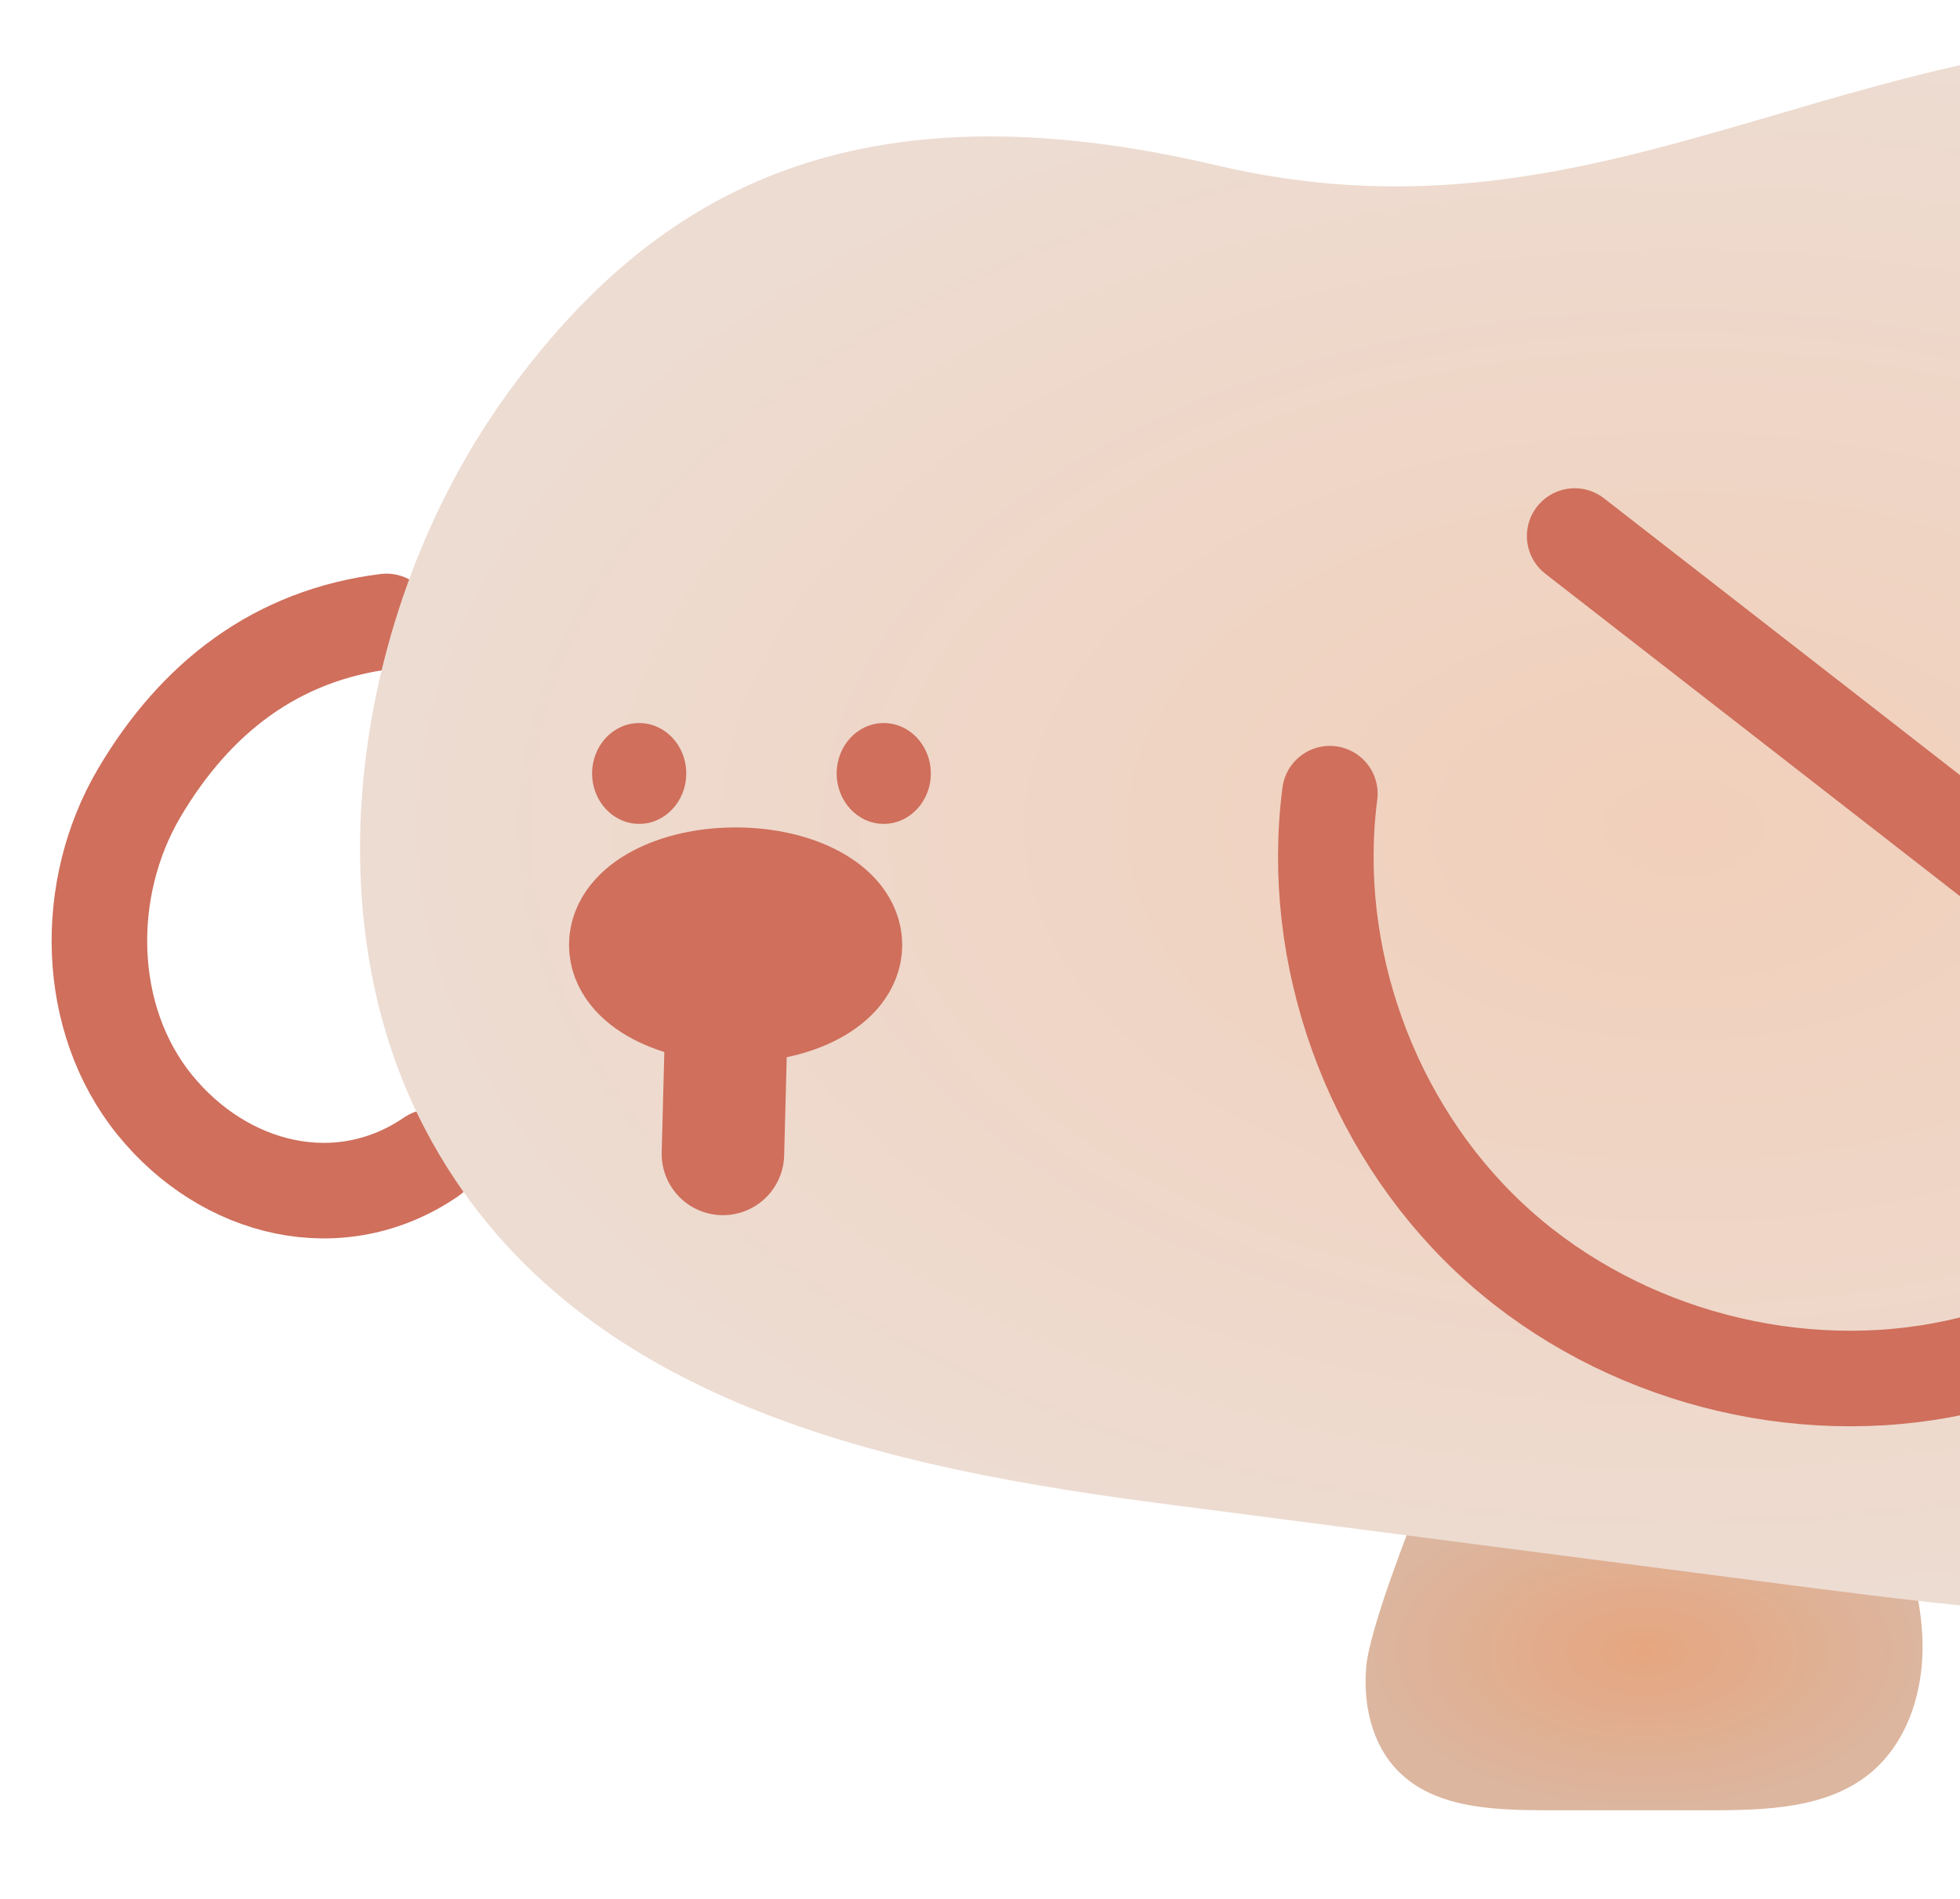
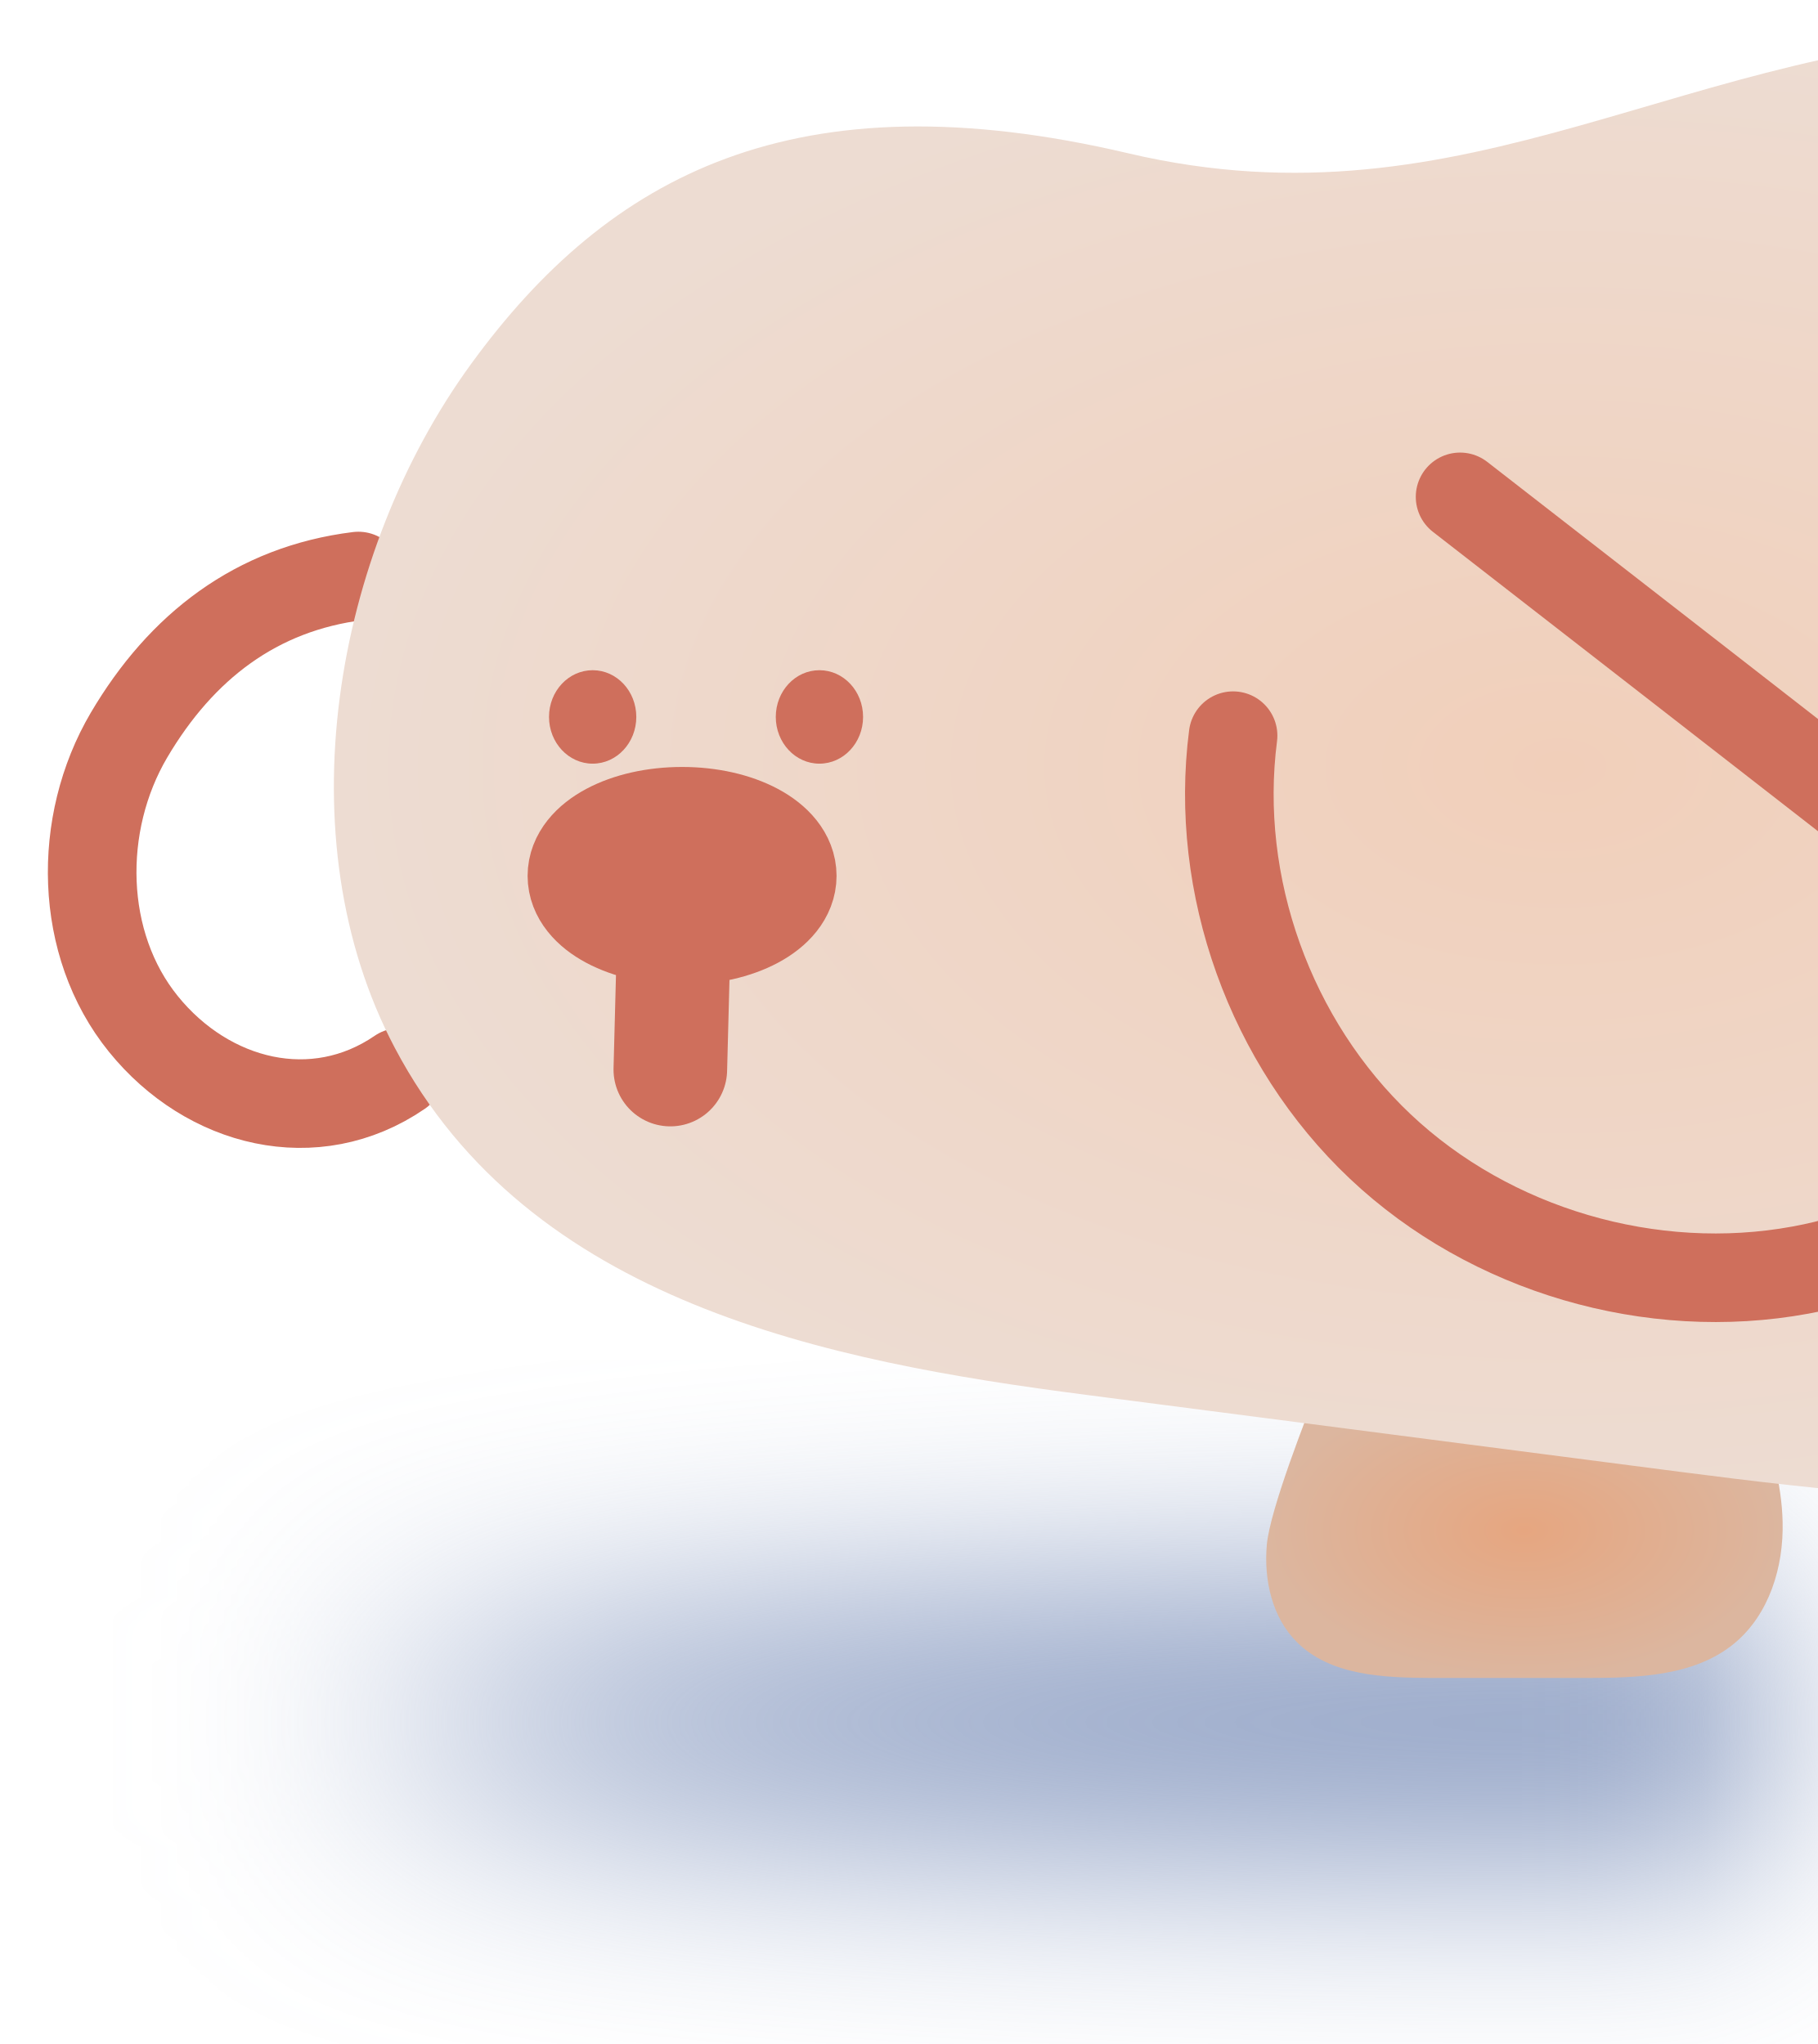
- <svg xmlns="http://www.w3.org/2000/svg" width="32" height="31" viewBox="0 0 32 31" fill="none">
+ <svg xmlns="http://www.w3.org/2000/svg" width="32" height="36" viewBox="0 0 32 36" fill="none">
+   <g style="mix-blend-mode:multiply" filter="url(#filter0_f_774_47245)">
+     <ellipse cx="27.176" cy="30.333" rx="20.818" ry="2" fill="#6F85B3" />
+   </g>
  <path d="M23.241 24.355C23.012 24.929 22.36 26.592 22.306 27.208C22.252 27.824 22.397 28.486 22.834 28.92C23.424 29.512 24.358 29.549 25.198 29.553C26.099 29.553 27.005 29.553 27.907 29.553C28.825 29.553 29.83 29.528 30.537 28.945C31.152 28.436 31.409 27.597 31.388 26.799C31.38 26.459 31.326 26.125 31.251 25.794" fill="url(#paint0_radial_774_47245)" />
  <path d="M6.31 10.145C4.511 10.368 3.19 11.389 2.271 12.948C1.353 14.508 1.386 16.629 2.525 18.035C3.663 19.441 5.545 19.909 7.037 18.887" stroke="#CF6F5C" stroke-width="1.56" stroke-linecap="round" stroke-linejoin="round" />
  <path d="M19.867 2.7C14.009 1.322 10.722 3.076 8.296 6.409C5.869 9.742 4.997 14.755 6.954 18.46C9.318 22.935 14.549 23.977 19.132 24.568C22.609 25.019 26.091 25.47 29.569 25.921C34.625 26.574 40.163 27.112 44.41 23.94C48.785 20.673 50.505 13.564 48.207 8.233C45.714 2.435 41.102 0.491 35.788 0.586C29.706 0.694 25.896 4.118 19.867 2.7Z" fill="url(#paint1_radial_774_47245)" />
  <path d="M10.436 13.45C10.86 13.45 11.204 13.081 11.204 12.627C11.204 12.172 10.86 11.804 10.436 11.804C10.011 11.804 9.667 12.172 9.667 12.627C9.667 13.081 10.011 13.45 10.436 13.45Z" fill="#CF6F5C" />
  <path d="M14.428 13.45C14.853 13.45 15.197 13.081 15.197 12.627C15.197 12.172 14.853 11.804 14.428 11.804C14.004 11.804 13.66 12.172 13.66 12.627C13.66 13.081 14.004 13.45 14.428 13.45Z" fill="#CF6F5C" />
  <path d="M25.709 8.751C28.281 10.748 30.852 12.75 33.42 14.748C34.426 15.529 35.489 16.402 35.801 17.63C36.088 18.763 35.635 20.004 34.816 20.843C33.998 21.683 32.859 22.158 31.704 22.369C29.078 22.853 26.241 22.022 24.305 20.194C22.368 18.366 21.371 15.595 21.712 12.957" stroke="#CF6F5C" stroke-width="1.56" stroke-linecap="round" stroke-linejoin="round" />
  <path d="M11.857 16.77L11.803 18.838M13.73 15.426C13.73 15.933 12.96 16.344 12.01 16.344C11.06 16.344 10.29 15.933 10.29 15.426C10.29 14.919 11.06 14.508 12.01 14.508C12.96 14.508 13.73 14.919 13.73 15.426Z" stroke="#CF6F5C" stroke-width="2" stroke-linecap="round" stroke-linejoin="round" />
  <defs>
+     <filter id="filter0_f_774_47245" x="1.993" y="23.968" width="50.366" height="12.73" filterUnits="userSpaceOnUse" color-interpolation-filters="sRGB">
+       <feFlood flood-opacity="0" result="BackgroundImageFix" />
+       <feBlend mode="normal" in="SourceGraphic" in2="BackgroundImageFix" result="shape" />
+       <feGaussianBlur stdDeviation="2.183" result="effect1_foregroundBlur_774_47245" />
+     </filter>
    <radialGradient id="paint0_radial_774_47245" cx="0" cy="0" r="1" gradientUnits="userSpaceOnUse" gradientTransform="translate(26.8424 26.9537) rotate(90) scale(2.59919 4.54719)">
      <stop stop-color="#E6A680" />
      <stop offset="1" stop-color="#DCB69F" />
    </radialGradient>
    <radialGradient id="paint1_radial_774_47245" cx="0" cy="0" r="1" gradientUnits="userSpaceOnUse" gradientTransform="translate(27.5529 13.5011) rotate(90) scale(12.9181 21.6742)">
      <stop stop-color="#F1CFBA" />
      <stop offset="1" stop-color="#EDDCD2" />
    </radialGradient>
  </defs>
</svg>
